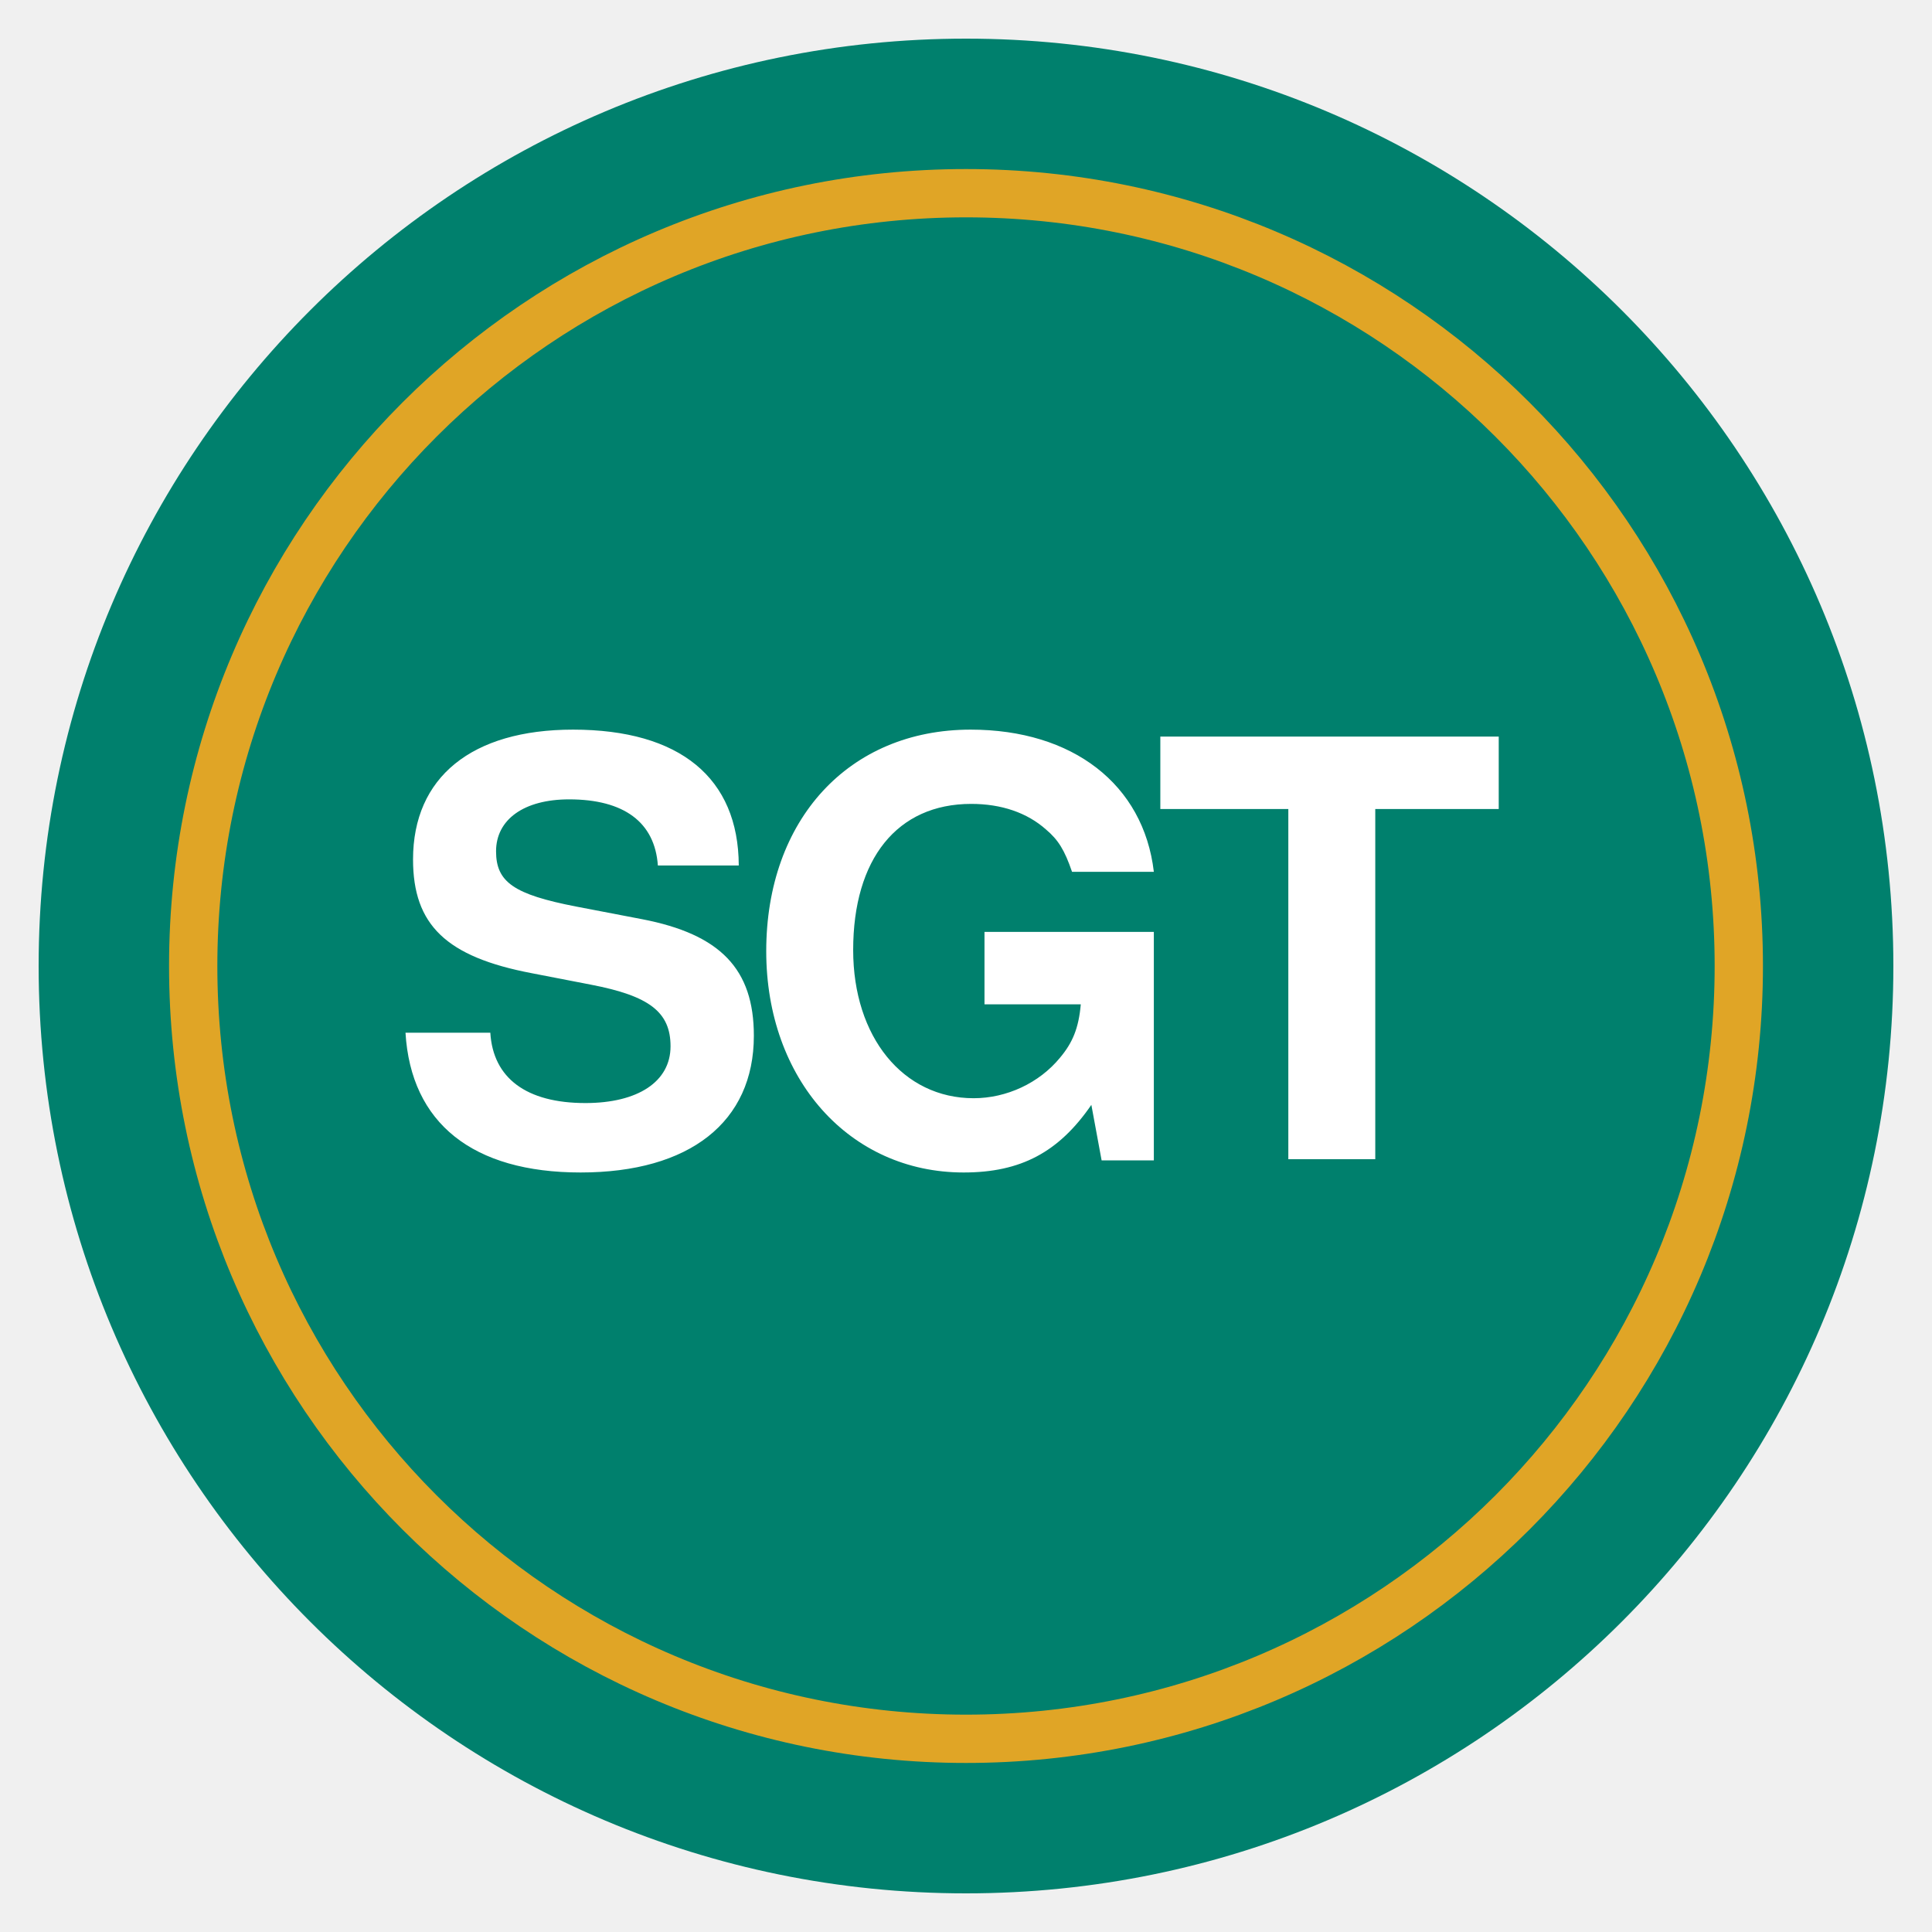
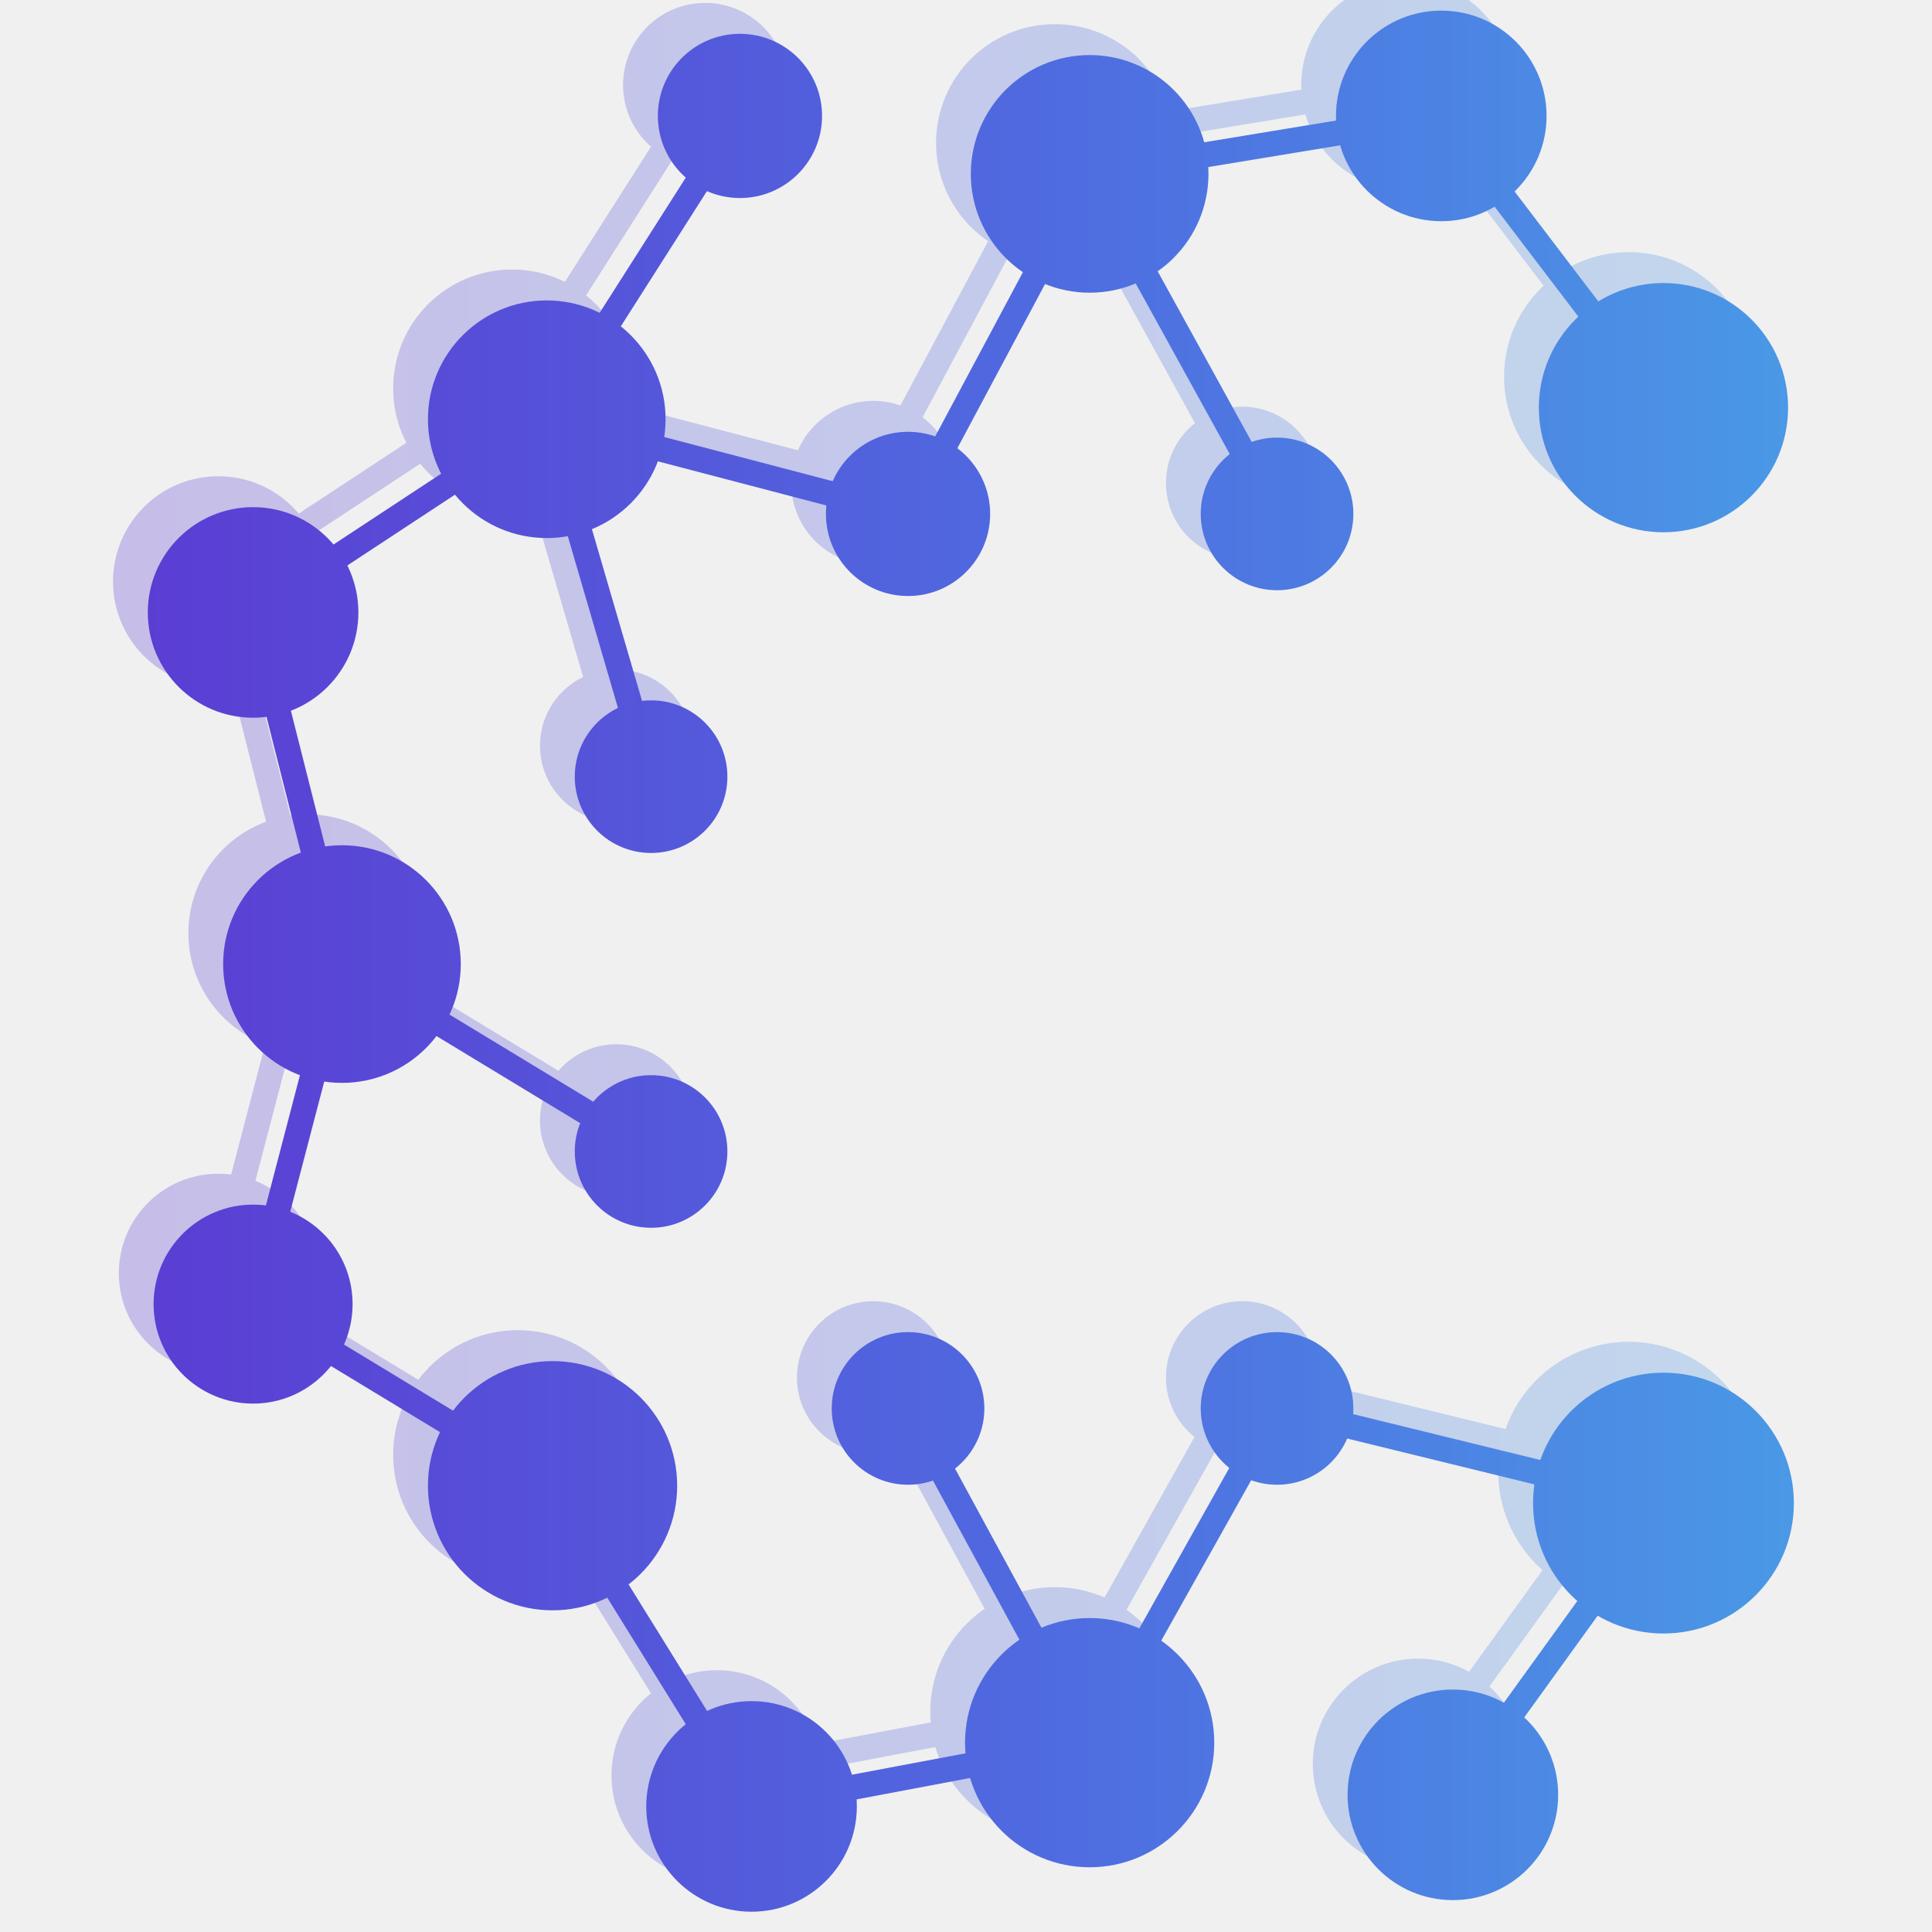
- <svg xmlns="http://www.w3.org/2000/svg" viewBox="0 0 100 100">
-   <circle cx="50" cy="50" r="48" fill="#00806d" />
-   <circle cx="50" cy="50" r="40" fill="none" stroke="#e0a526" stroke-width="2.5" />
-   <text x="49" y="60" text-anchor="middle" font-family="Helvetica Neue, Helvetica, Arial, sans-serif" font-size="30" font-weight="900" letter-spacing="-1.5" fill="#ffffff">SGT</text>
+ <svg xmlns="http://www.w3.org/2000/svg" viewBox="-2.5 1 100 100">
+   <defs>
+     <linearGradient id="sgt-mark" gradientUnits="userSpaceOnUse" x1="5" y1="0" x2="90" y2="0">
+       <stop offset="0" stop-color="#5b3dd3" />
+       <stop offset="0.55" stop-color="#4f6be0" />
+       <stop offset="1" stop-color="#4a98e6" />
+     </linearGradient>
+   </defs>
+   <g fill="url(#sgt-mark)" stroke="url(#sgt-mark)" stroke-width="1.3" opacity="0.28">
+     <line x1="34" y1="5.4" x2="24" y2="21.1" />
+     <line x1="24" y1="21.1" x2="42.7" y2="26" />
+     <line x1="42.7" y1="26" x2="52.1" y2="8.4" />
+     <line x1="52.1" y1="8.4" x2="70.3" y2="5.4" />
+     <line x1="70.3" y1="5.4" x2="81.8" y2="20.5" />
+     <line x1="52.1" y1="8.4" x2="61.8" y2="26" />
+     <line x1="24" y1="21.1" x2="29.4" y2="39.6" />
+     <line x1="24" y1="21.1" x2="8.8" y2="31.1" />
+     <line x1="8.8" y1="31.1" x2="13.4" y2="49.3" />
+     <line x1="13.4" y1="49.3" x2="29.4" y2="59" />
+     <line x1="13.4" y1="49.3" x2="8.8" y2="66.9" />
+     <line x1="8.8" y1="66.9" x2="24.3" y2="76.3" />
+     <line x1="24.3" y1="76.3" x2="34.6" y2="92.9" />
+     <line x1="34.6" y1="92.9" x2="52.1" y2="89.6" />
+     <line x1="52.1" y1="89.6" x2="42.7" y2="72.3" />
+     <line x1="52.1" y1="89.6" x2="61.8" y2="72.3" />
+     <line x1="61.8" y1="72.3" x2="81.8" y2="77.2" />
+     <line x1="81.8" y1="77.2" x2="70.9" y2="92.3" />
+     <circle cx="34" cy="5.4" r="3.6" />
+     <circle cx="24" cy="21.1" r="5.5" />
+     <circle cx="42.7" cy="26" r="3.6" />
+     <circle cx="52.1" cy="8.4" r="5.5" />
+     <circle cx="61.8" cy="26" r="3.3" />
+     <circle cx="70.3" cy="5.4" r="4.8" />
+     <circle cx="81.8" cy="20.5" r="5.8" />
+     <circle cx="29.4" cy="39.6" r="3.3" />
+     <circle cx="8.8" cy="31.1" r="4.8" />
+     <circle cx="13.4" cy="49.3" r="5.5" />
+     <circle cx="29.4" cy="59" r="3.3" />
+     <circle cx="8.8" cy="66.9" r="4.5" />
+     <circle cx="24.3" cy="76.3" r="5.8" />
+     <circle cx="34.6" cy="92.9" r="4.8" />
+     <circle cx="42.7" cy="72.3" r="3.3" />
+     <circle cx="52.1" cy="89.6" r="5.8" />
+     <circle cx="61.8" cy="72.3" r="3.3" />
+     <circle cx="70.9" cy="92.3" r="4.8" />
+     <circle cx="81.8" cy="77.2" r="6.1" />
+   </g>
+   <g fill="url(#sgt-mark)" stroke="url(#sgt-mark)" stroke-width="1.3">
+     <line x1="35.8" y1="7" x2="25.8" y2="22.7" />
+     <line x1="25.8" y1="22.7" x2="44.5" y2="27.6" />
+     <line x1="44.5" y1="27.6" x2="53.9" y2="10" />
+     <line x1="53.9" y1="10" x2="72.1" y2="7" />
+     <line x1="72.1" y1="7" x2="83.6" y2="22.1" />
+     <line x1="53.9" y1="10" x2="63.6" y2="27.6" />
+     <line x1="25.8" y1="22.7" x2="31.2" y2="41.2" />
+     <line x1="25.8" y1="22.7" x2="10.6" y2="32.7" />
+     <line x1="10.6" y1="32.7" x2="15.2" y2="50.9" />
+     <line x1="15.2" y1="50.9" x2="31.2" y2="60.6" />
+     <line x1="15.2" y1="50.9" x2="10.6" y2="68.5" />
+     <line x1="10.6" y1="68.5" x2="26.1" y2="77.9" />
+     <line x1="26.1" y1="77.9" x2="36.4" y2="94.5" />
+     <line x1="36.4" y1="94.5" x2="53.9" y2="91.2" />
+     <line x1="53.9" y1="91.2" x2="44.5" y2="73.9" />
+     <line x1="53.9" y1="91.2" x2="63.6" y2="73.9" />
+     <line x1="63.6" y1="73.9" x2="83.6" y2="78.8" />
+     <line x1="83.6" y1="78.8" x2="72.7" y2="93.9" />
+     <circle cx="35.8" cy="7" r="3.6" />
+     <circle cx="25.8" cy="22.7" r="5.5" />
+     <circle cx="44.5" cy="27.6" r="3.6" />
+     <circle cx="53.9" cy="10" r="5.5" />
+     <circle cx="63.6" cy="27.6" r="3.3" />
+     <circle cx="72.1" cy="7" r="4.8" />
+     <circle cx="83.6" cy="22.1" r="5.8" />
+     <circle cx="31.2" cy="41.2" r="3.3" />
+     <circle cx="10.6" cy="32.7" r="4.8" />
+     <circle cx="15.2" cy="50.9" r="5.5" />
+     <circle cx="31.2" cy="60.6" r="3.3" />
+     <circle cx="10.6" cy="68.5" r="4.5" />
+     <circle cx="26.1" cy="77.9" r="5.8" />
+     <circle cx="36.4" cy="94.5" r="4.8" />
+     <circle cx="44.5" cy="73.9" r="3.3" />
+     <circle cx="53.9" cy="91.2" r="5.8" />
+     <circle cx="63.6" cy="73.9" r="3.3" />
+     <circle cx="72.7" cy="93.9" r="4.8" />
+     <circle cx="83.6" cy="78.8" r="6.1" />
+   </g>
</svg>
